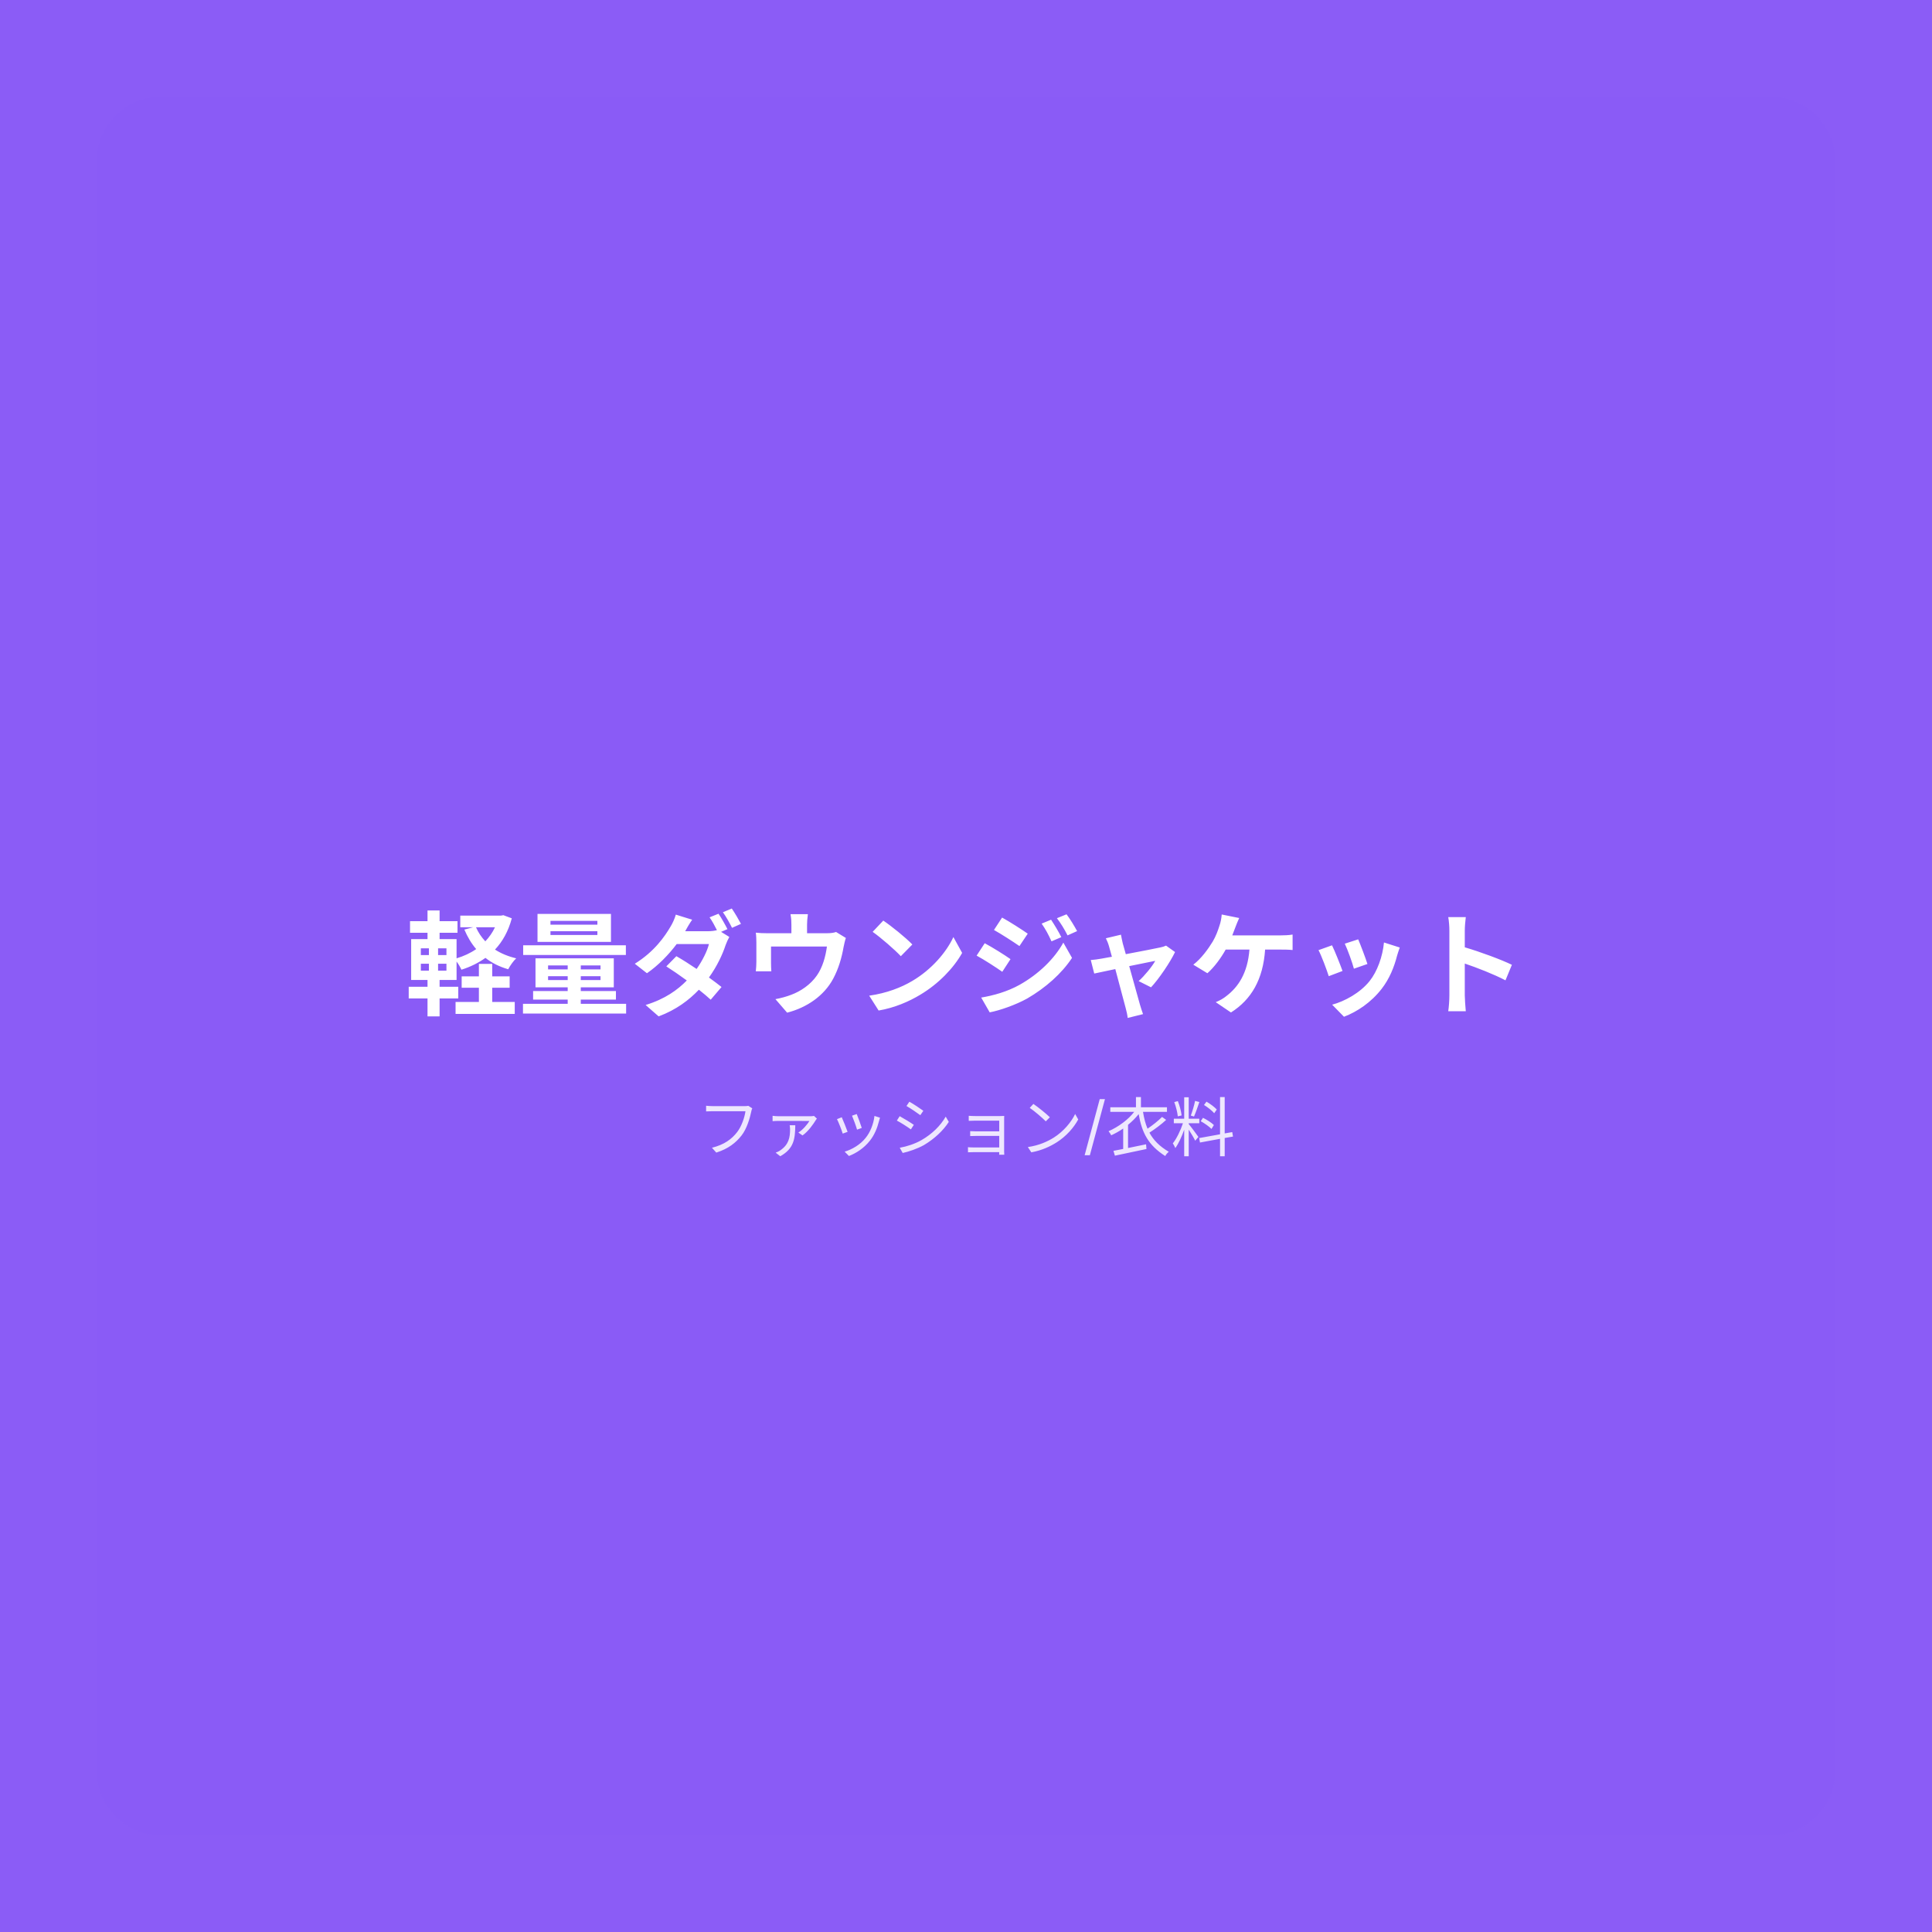
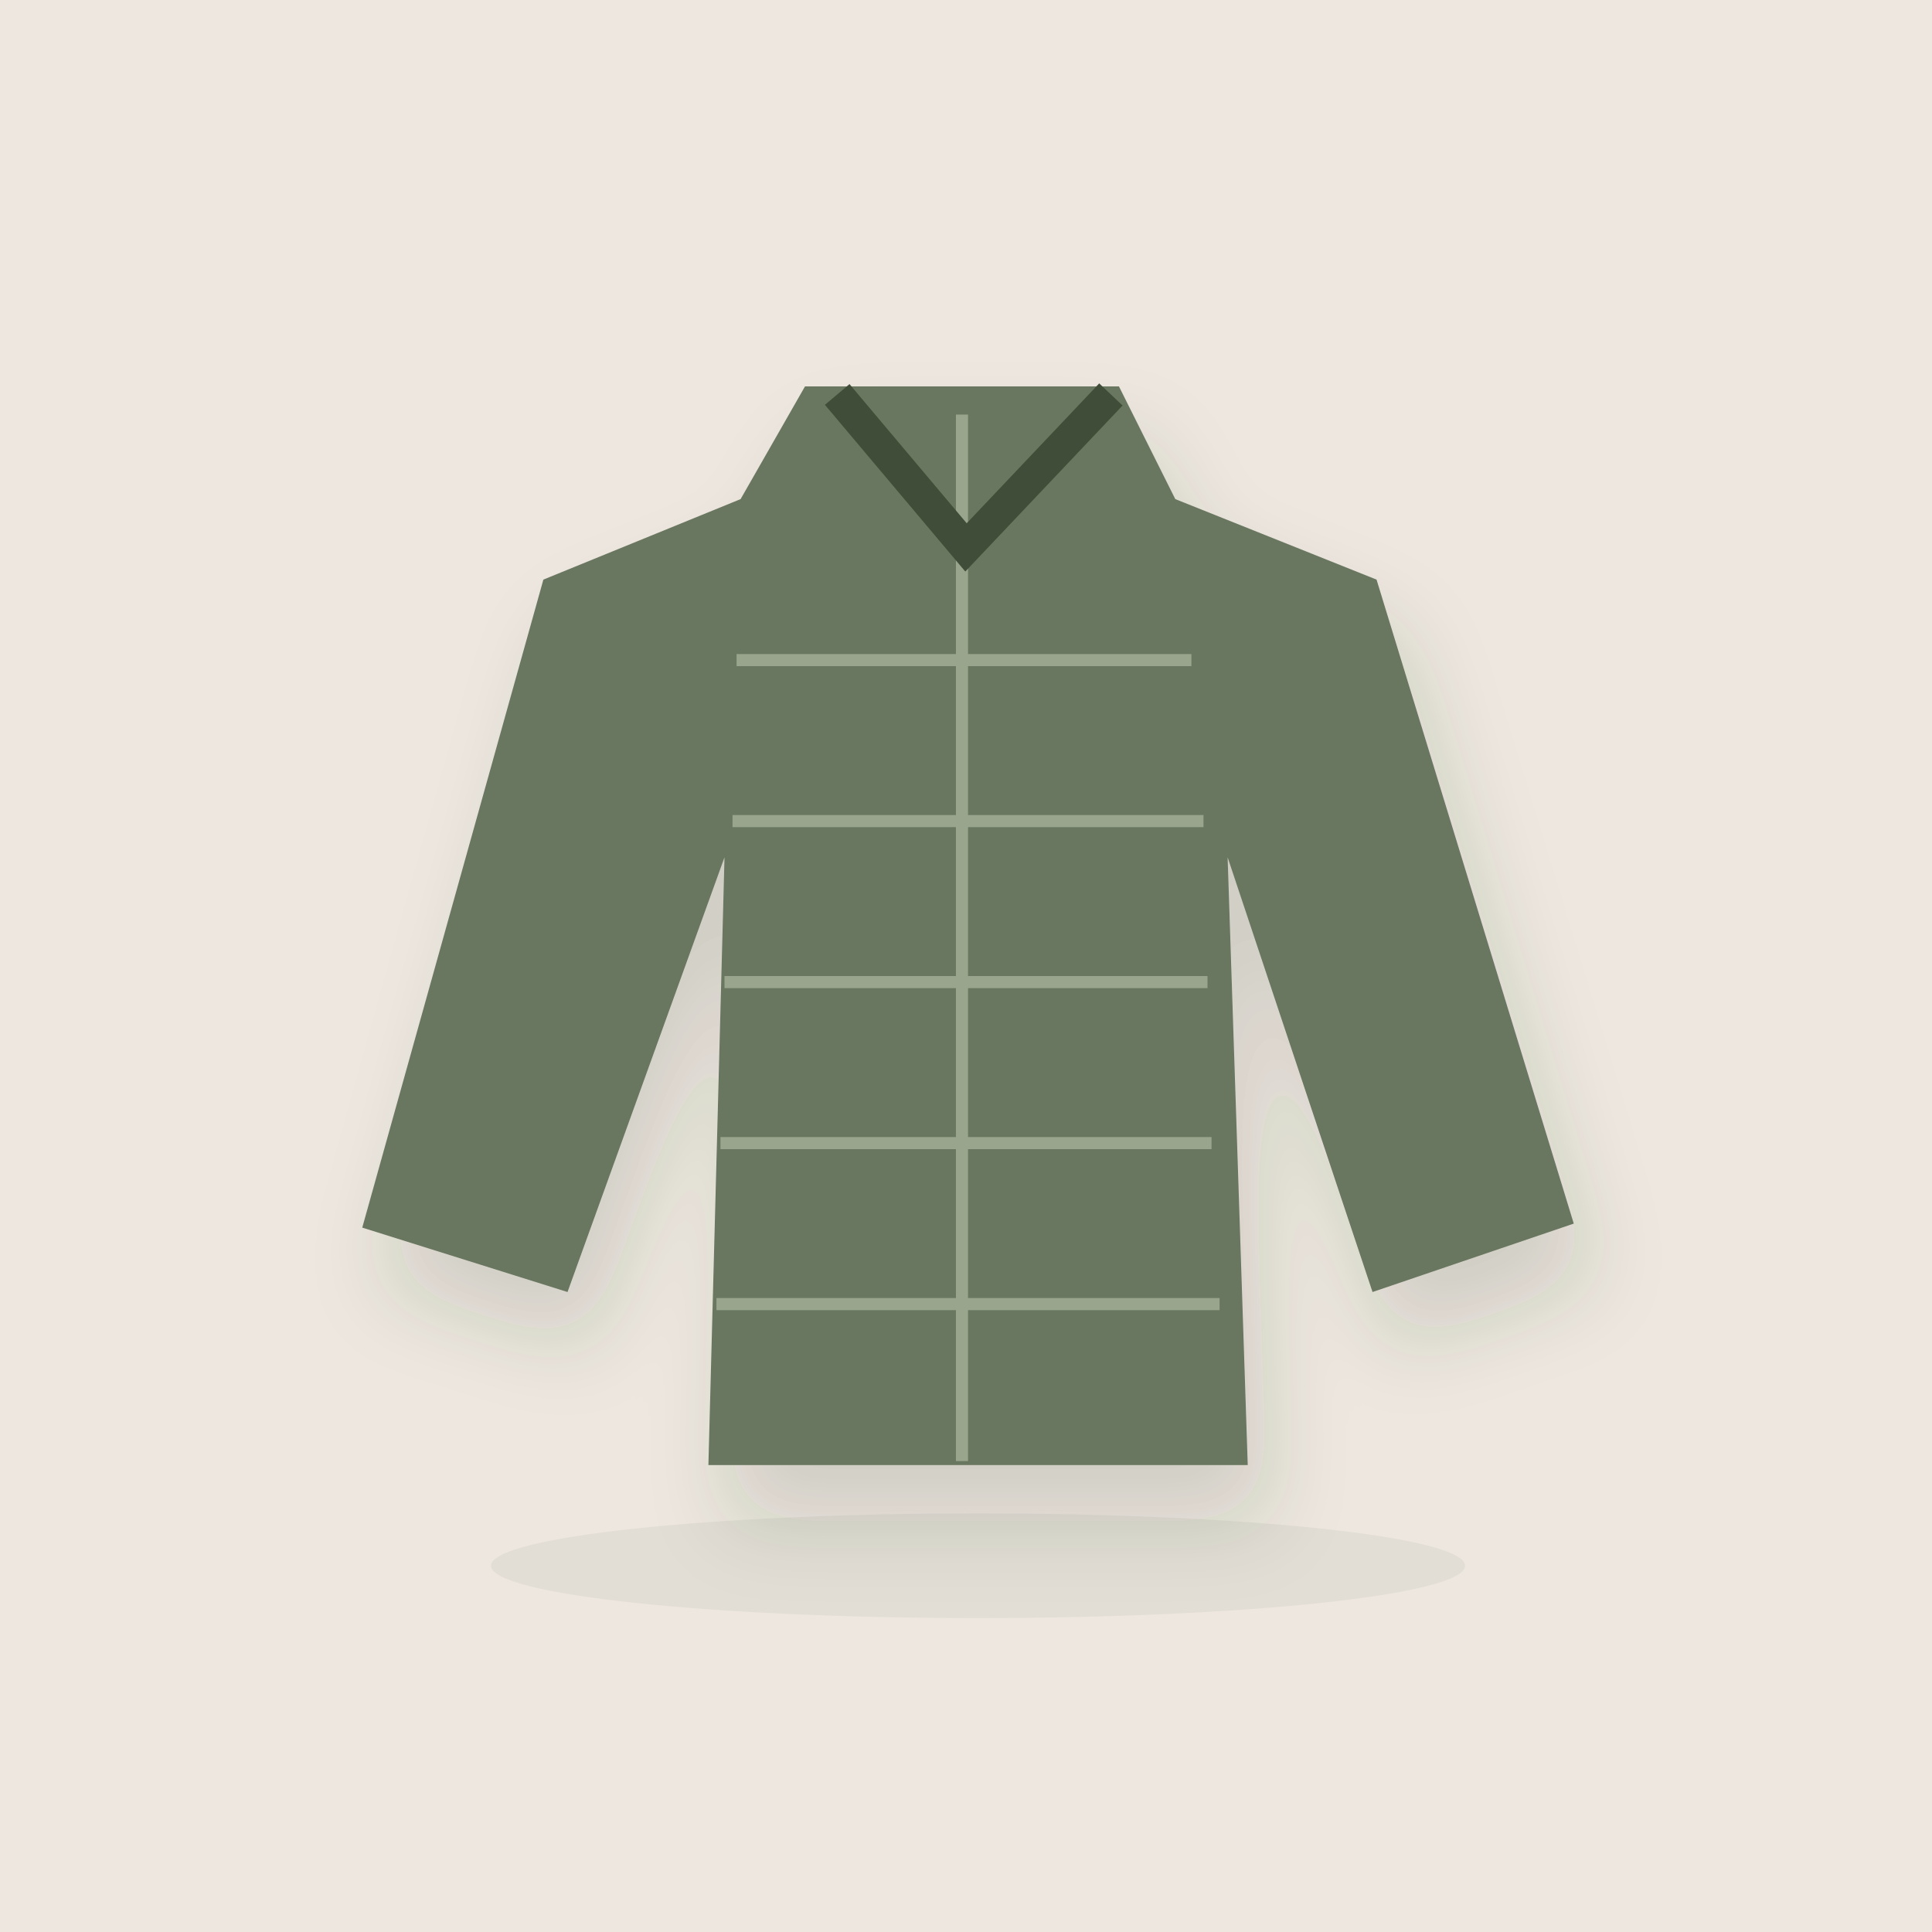
- <svg xmlns="http://www.w3.org/2000/svg" width="480" height="480" viewBox="0 0 480 480">
-   <rect width="480" height="480" fill="#8B5CF6" />
-   <rect x="24" y="24" width="432" height="432" rx="16" fill="#8B5CF6" fill-opacity="0.15" />
-   <text x="240" y="250" font-family="-apple-system, BlinkMacSystemFont, 'Segoe UI', sans-serif" font-size="28" font-weight="600" fill="#FFFFFF" text-anchor="middle">軽量ダウンジャケット</text>
-   <text x="240" y="286" font-family="-apple-system, BlinkMacSystemFont, 'Segoe UI', sans-serif" font-size="16" fill="#FFFFFF" fill-opacity="0.85" text-anchor="middle">ファッション/衣料</text>
+ <svg xmlns="http://www.w3.org/2000/svg" width="480" height="480" viewBox="0 0 480 480" role="img" aria-labelledby="title">
+   <defs>
+     <linearGradient id="cream" x2="1" y2="1">
+       <stop stop-color="#fcfcf3" />
+       <stop offset="1" stop-color="#dedfd1" />
+     </linearGradient>
+     <linearGradient id="metal" x2="1" y2="1">
+       <stop stop-color="#c2c8b9" />
+       <stop offset=".5" stop-color="#8d9880" />
+       <stop offset="1" stop-color="#adb79f" />
+     </linearGradient>
+     <linearGradient id="sage" x2="1" y2=".6">
+       <stop stop-color="#b8c4a2" />
+       <stop offset="1" stop-color="#7a8b64" />
+     </linearGradient>
+     <linearGradient id="dark" x2="1" y2="1">
+       <stop stop-color="#78846c" />
+       <stop offset="1" stop-color="#3d4b35" />
+     </linearGradient>
+     <pattern id="mesh" width="7" height="7" patternUnits="userSpaceOnUse">
+       <rect width="7" height="7" fill="#647159" />
+       <circle cx="3" cy="3" r="1.1" fill="#354530" />
+     </pattern>
+     <filter id="shadow" x="-.5" y="-.5" width="2" height="2">
+       <feDropShadow dx="5" dy="14" stdDeviation="10" flood-color="#394331" flood-opacity=".15" />
+     </filter>
+   </defs>
+   <rect width="480" height="480" fill="#ede7df" />
+   <ellipse cx="243" cy="389" rx="121" ry="13" fill="#384930" opacity=".06" />
+   <g filter="url(#shadow)">
+     <path d="m184 124-49 20-45 161 51 16 39-108-4 151h134l-5-151 36 108 50-17-49-160-50-20-14-28h-78Z" fill="#6b7760" />
+     <path d="M239 103v260m-56-199h113m-114 40h117m-119 40h120m-121 40h122m-123 40h125" stroke="#9aa58e" stroke-width="3" />
+     <path d="m208 98 32 38 36-38" fill="none" stroke="#414e38" stroke-width="8" />
+   </g>
</svg>
